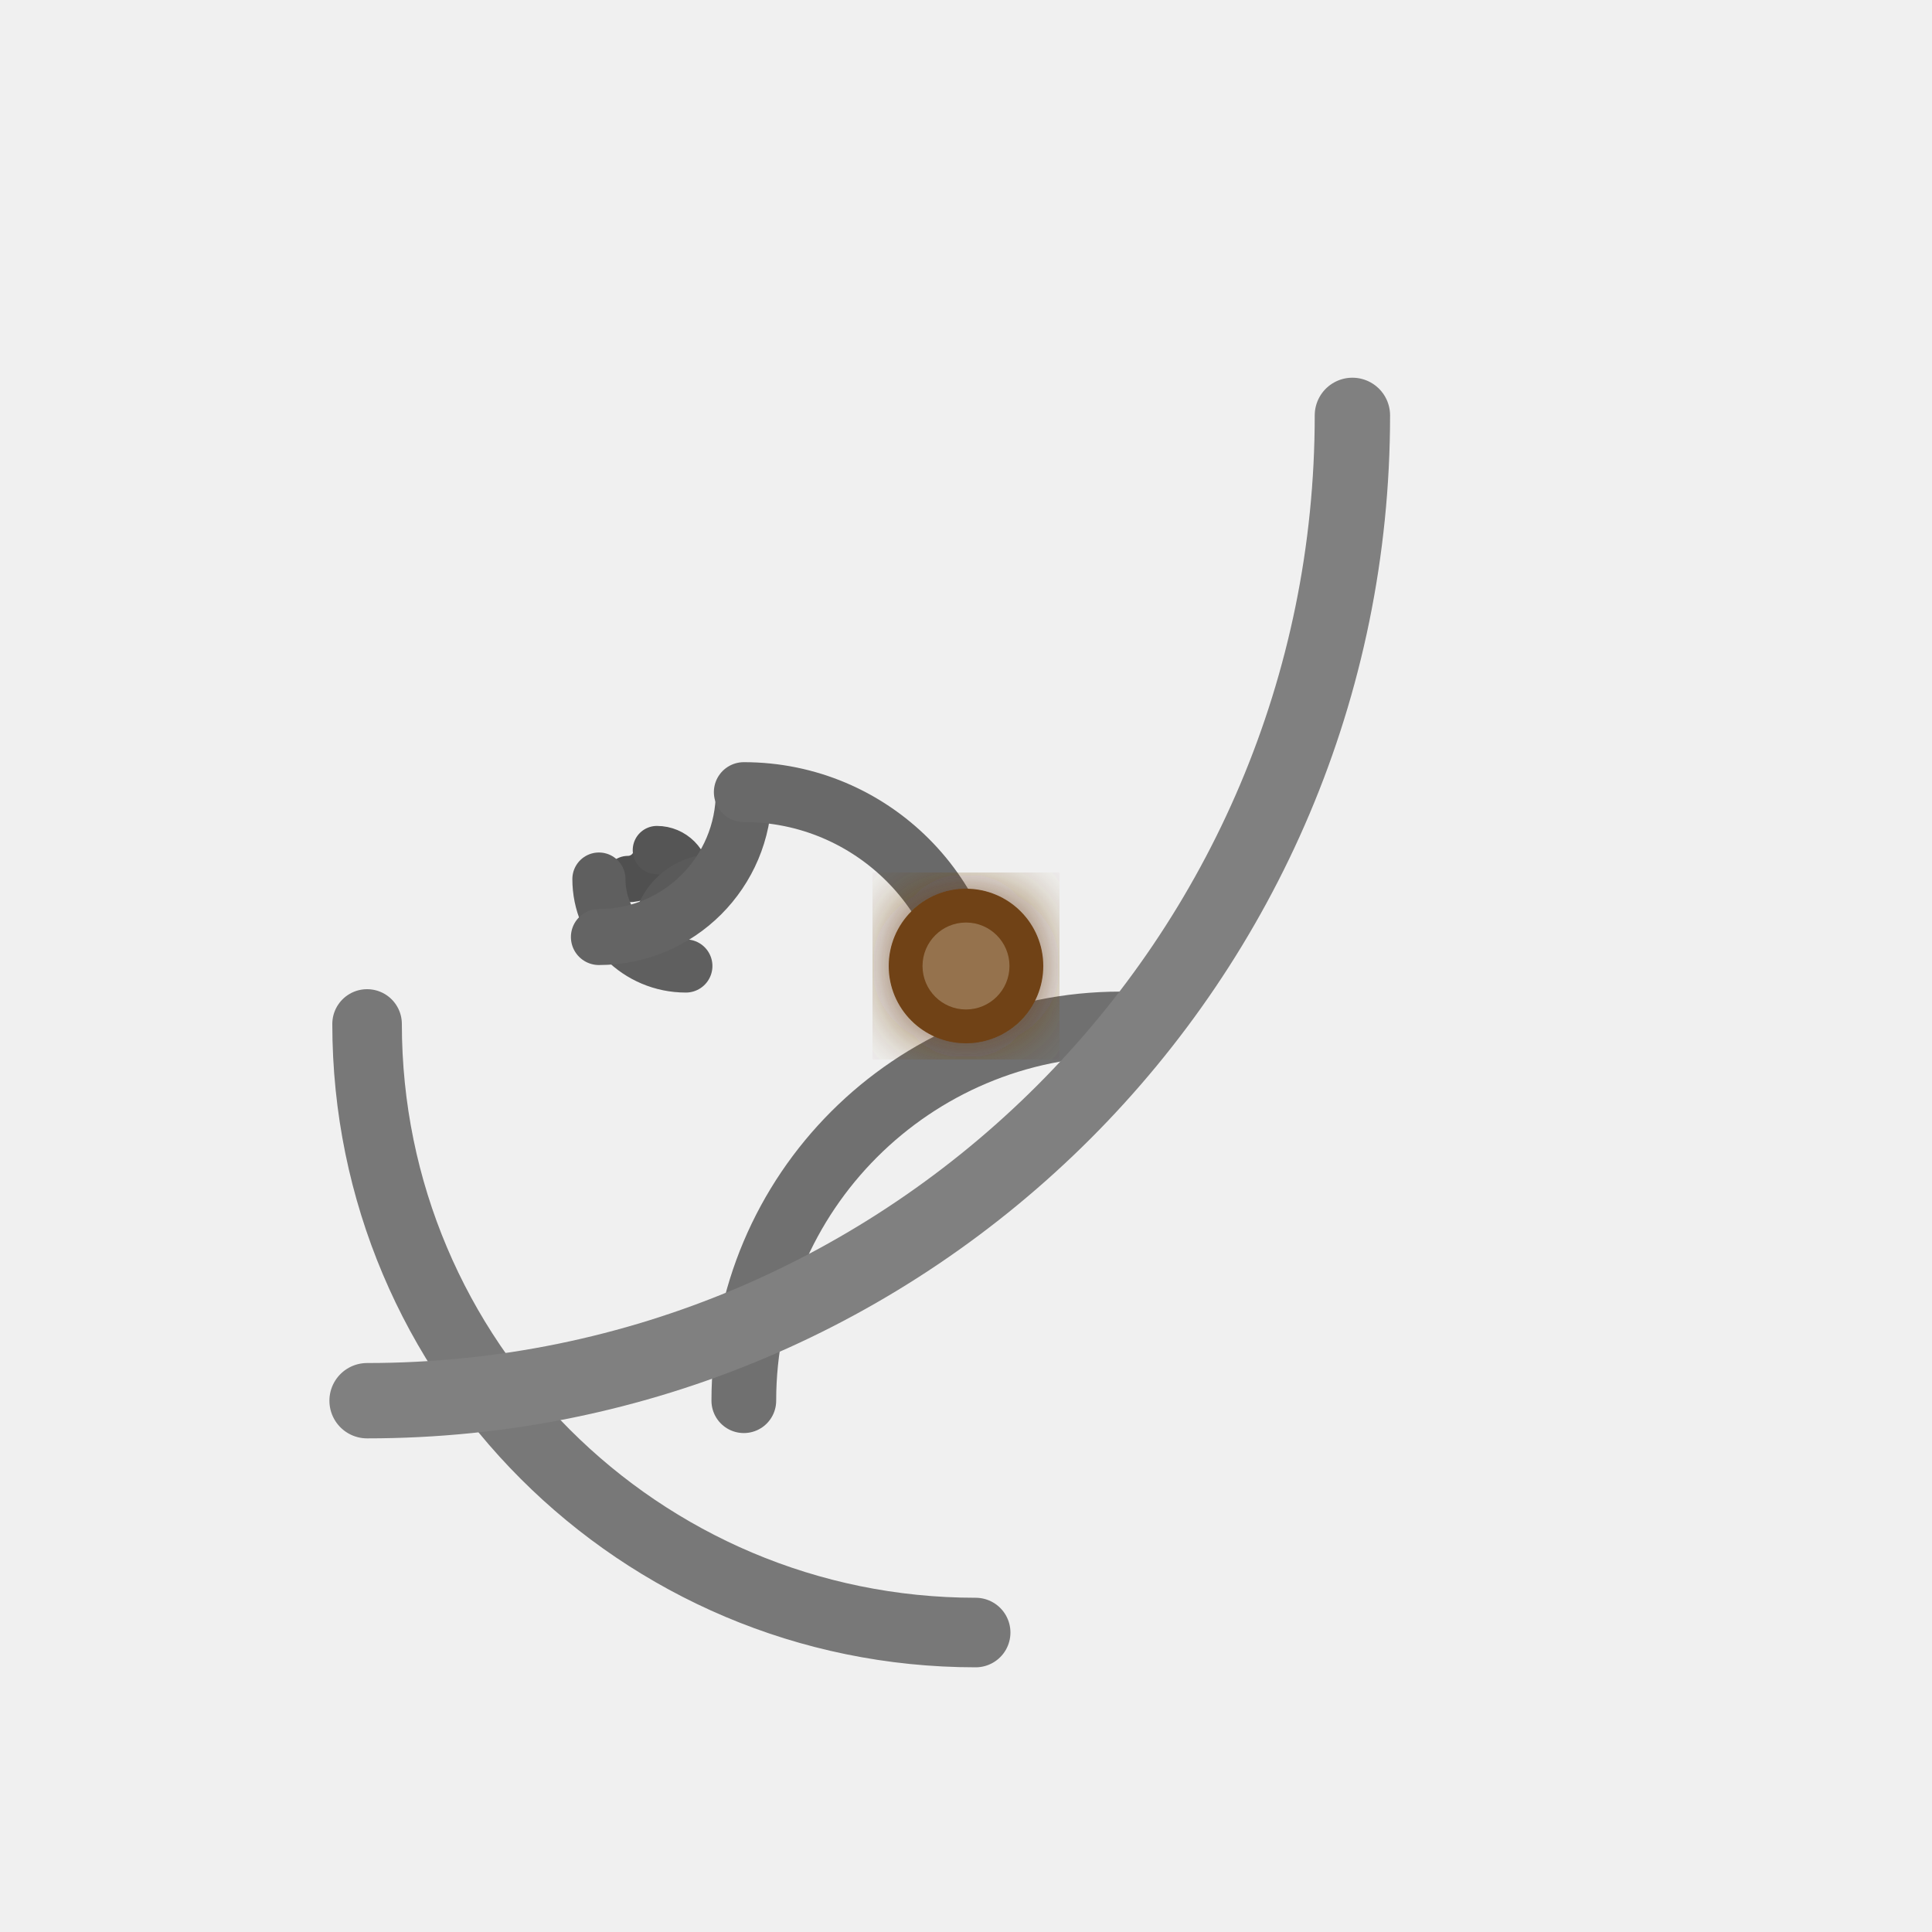
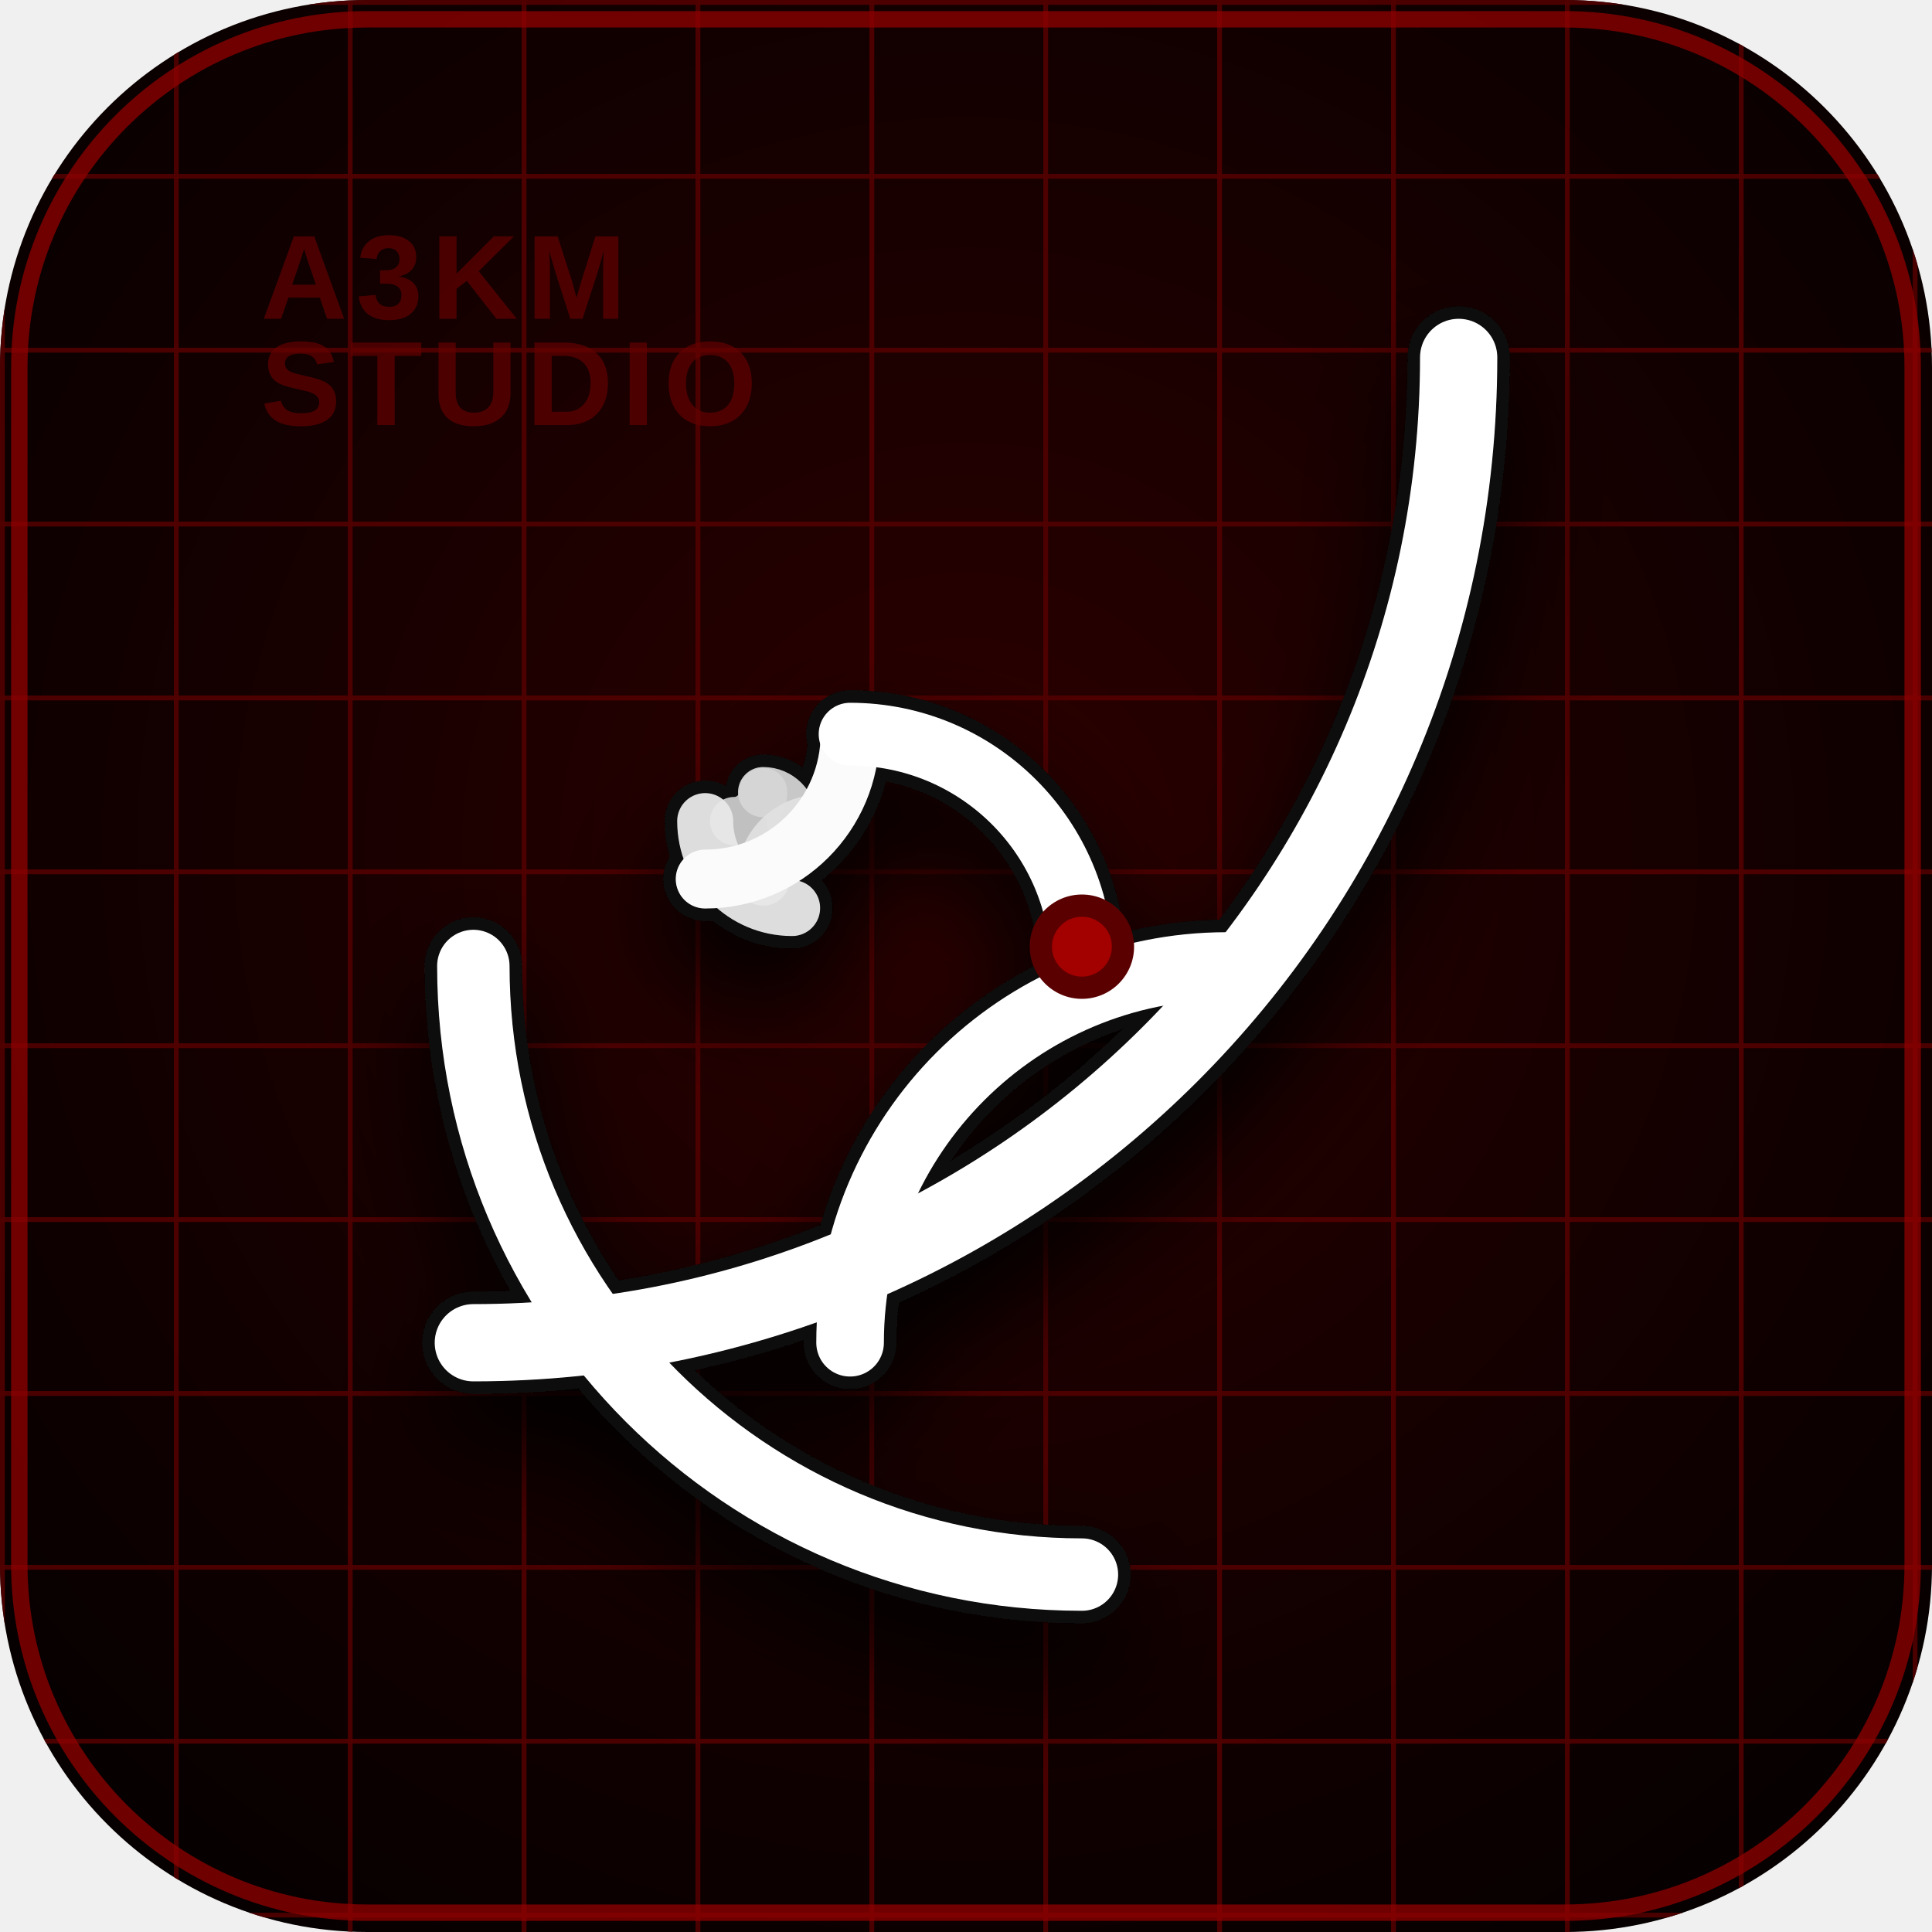
<svg xmlns="http://www.w3.org/2000/svg" viewBox="0 0 200 200" width="200" height="200">
  <defs>
-     <filter id="fM">
-       <feGaussianBlur stdDeviation="2.5" result="b" />
+     <radialGradient id="bgGrad" cx="50%" cy="44%" r="70%">
+       <stop offset="0%" stop-color="#2C0000" />
+       <stop offset="62%" stop-color="#120000" />
+       <stop offset="100%" stop-color="#040000" />
+     </radialGradient>
+     <pattern id="grid" width="18" height="18" patternUnits="userSpaceOnUse">
+       <line x1="0" y1="0" x2="0" y2="18" stroke="#520000" stroke-opacity="0.9" stroke-width="1" />
+       <line x1="0" y1="0" x2="18" y2="0" stroke="#520000" stroke-opacity="0.9" stroke-width="1" />
+     </pattern>
+     <clipPath id="roundedClip">
+       <rect width="200" height="200" rx="38" ry="38" />
+     </clipPath>
+     <filter id="spiralPop" x="-60%" y="-60%" width="240%" height="240%">
+       <feOffset in="SourceAlpha" dx="0" dy="6" result="off" />
+       <feGaussianBlur in="off" stdDeviation="5.4" result="shadowBlur" />
+       <feFlood flood-color="#000000" flood-opacity="0.98" result="shadowColor" />
+       <feComposite in="shadowColor" in2="shadowBlur" operator="in" result="shadow" />
      <feMerge>
-         <feMergeNode in="b" />
-         <feMergeNode in="SourceGraphic" />
-       </feMerge>
-     </filter>
-     <filter id="fR">
-       <feGaussianBlur stdDeviation="3.5" result="b" />
-       <feMerge>
-         <feMergeNode in="b" />
+         <feMergeNode in="shadow" />
        <feMergeNode in="SourceGraphic" />
      </feMerge>
    </filter>
  </defs>
-   <path d="M65,91.0 A3.0,3.0 0 0,0 68.0,88" fill="none" stroke="#505050" stroke-width="4.8" stroke-linecap="round" />
-   <path d="M68.0,88 A3.0,3.0 0 0,1 71.0,91.0" fill="none" stroke="#555555" stroke-width="5.0" stroke-linecap="round" />
-   <path d="M74.0,91.0 A6.0,6.0 0 0,0 68.0,97.0" fill="none" stroke="#5A5A5A" stroke-width="5.2" stroke-linecap="round" />
-   <path d="M71.0,100.0 A9.0,9.0 0 0,1 62.0,91.0" fill="none" stroke="#5F5F5F" stroke-width="5.5" stroke-linecap="round" />
-   <path d="M62.0,97.0 A15.0,15.0 0 0,0 77.0,82.0" fill="none" stroke="#646464" stroke-width="5.8" stroke-linecap="round" />
-   <path d="M77.0,82.0 A24.0,24.0 0 0,1 101.0,106.0" fill="none" stroke="#696969" stroke-width="6.2" stroke-linecap="round" />
-   <path d="M116.0,106.0 A39.0,39.0 0 0,0 77.0,145.0" fill="none" stroke="#707070" stroke-width="6.7" stroke-linecap="round" />
-   <path d="M101.0,169.0 A63.0,63.0 0 0,1 38.0,106.0" fill="none" stroke="#787878" stroke-width="7.2" stroke-linecap="round" />
-   <path d="M38.0,145.0 A102.0,102.0 0 0,0 140.0,43.0" fill="none" stroke="#808080" stroke-width="7.8" stroke-linecap="round" />
-   <circle cx="100" cy="100" r="8" fill="#704214" filter="url(#fR)" />
-   <circle cx="100" cy="100" r="4.5" fill="#95724D" />
+   <g clip-path="url(#roundedClip)">
+     <rect width="200" height="200" fill="url(#bgGrad)" />
+     <rect width="200" height="200" fill="url(#grid)" />
+     <text x="27" y="33" fill="#640000" fill-opacity="0.69" font-size="12.4" font-weight="700" font-family="Arial, sans-serif" letter-spacing="0.9">
+       <tspan x="27" dy="0">A3KM</tspan>
+       <tspan x="27" dy="11">STUDIO</tspan>
+     </text>
+     <rect x="2" y="2" width="196" height="196" rx="36" ry="36" fill="none" stroke="#8F0000" stroke-width="1.7" stroke-opacity="0.76" />
+     <g transform="translate(11,-6)" filter="url(#spiralPop)">
+       <path d="M65,91.0 A3.0,3.0 0 0,0 68.0,88" fill="none" stroke="#070707" stroke-width="7.6" stroke-linecap="round" />
+       <path d="M68.0,88 A3.0,3.0 0 0,1 71.0,91.0" fill="none" stroke="#070707" stroke-width="7.8" stroke-linecap="round" />
+       <path d="M74.0,91.0 A6.0,6.0 0 0,0 68.0,97.0" fill="none" stroke="#070707" stroke-width="8.1" stroke-linecap="round" />
+       <path d="M71.0,100.0 A9.0,9.0 0 0,1 62.0,91.0" fill="none" stroke="#070707" stroke-width="8.4" stroke-linecap="round" />
+       <path d="M62.0,97.0 A15.0,15.0 0 0,0 77.0,82.0" fill="none" stroke="#070707" stroke-width="8.7" stroke-linecap="round" />
+       <path d="M77.0,82.0 A24.0,24.0 0 0,1 101.0,106.0" fill="none" stroke="#070707" stroke-width="9.1" stroke-linecap="round" />
+       <path d="M116.0,106.0 A39.0,39.0 0 0,0 77.0,145.0" fill="none" stroke="#070707" stroke-width="9.6" stroke-linecap="round" />
+       <path d="M101.0,169.0 A63.0,63.0 0 0,1 38.0,106.0" fill="none" stroke="#070707" stroke-width="10.1" stroke-linecap="round" />
+       <path d="M38.0,145.0 A102.0,102.0 0 0,0 140.0,43.0" fill="none" stroke="#070707" stroke-width="10.6" stroke-linecap="round" />
+       <path d="M65,91.0 A3.0,3.0 0 0,0 68.0,88" fill="none" stroke="#CFCFCF" stroke-opacity="0.92" stroke-width="5.0" stroke-linecap="round" />
+       <path d="M68.0,88 A3.0,3.0 0 0,1 71.0,91.0" fill="none" stroke="#D7D7D7" stroke-opacity="0.93" stroke-width="5.2" stroke-linecap="round" />
+       <path d="M74.0,91.0 A6.0,6.0 0 0,0 68.0,97.0" fill="none" stroke="#E0E0E0" stroke-opacity="0.94" stroke-width="5.5" stroke-linecap="round" />
+       <path d="M71.0,100.0 A9.0,9.0 0 0,1 62.0,91.0" fill="none" stroke="#E8E8E8" stroke-opacity="0.95" stroke-width="5.8" stroke-linecap="round" />
+       <path d="M62.0,97.0 A15.0,15.0 0 0,0 77.0,82.0" fill="none" stroke="#FBFBFB" stroke-width="6.1" stroke-linecap="round" />
+       <path d="M77.0,82.0 A24.0,24.0 0 0,1 101.0,106.0" fill="none" stroke="#FFFFFF" stroke-width="6.5" stroke-linecap="round" />
+       <path d="M116.0,106.0 A39.0,39.0 0 0,0 77.0,145.0" fill="none" stroke="#FFFFFF" stroke-width="7.0" stroke-linecap="round" />
+       <path d="M101.0,169.0 A63.0,63.0 0 0,1 38.0,106.0" fill="none" stroke="#FFFFFF" stroke-width="7.5" stroke-linecap="round" />
+       <path d="M38.0,145.0 A102.0,102.0 0 0,0 140.0,43.0" fill="none" stroke="#FFFFFF" stroke-width="8.0" stroke-linecap="round" />
+     </g>
+     <circle cx="112" cy="98" r="5.4" fill="#5B0000" />
+     <circle cx="112" cy="98" r="3.1" fill="#A30000" />
+   </g>
</svg>
